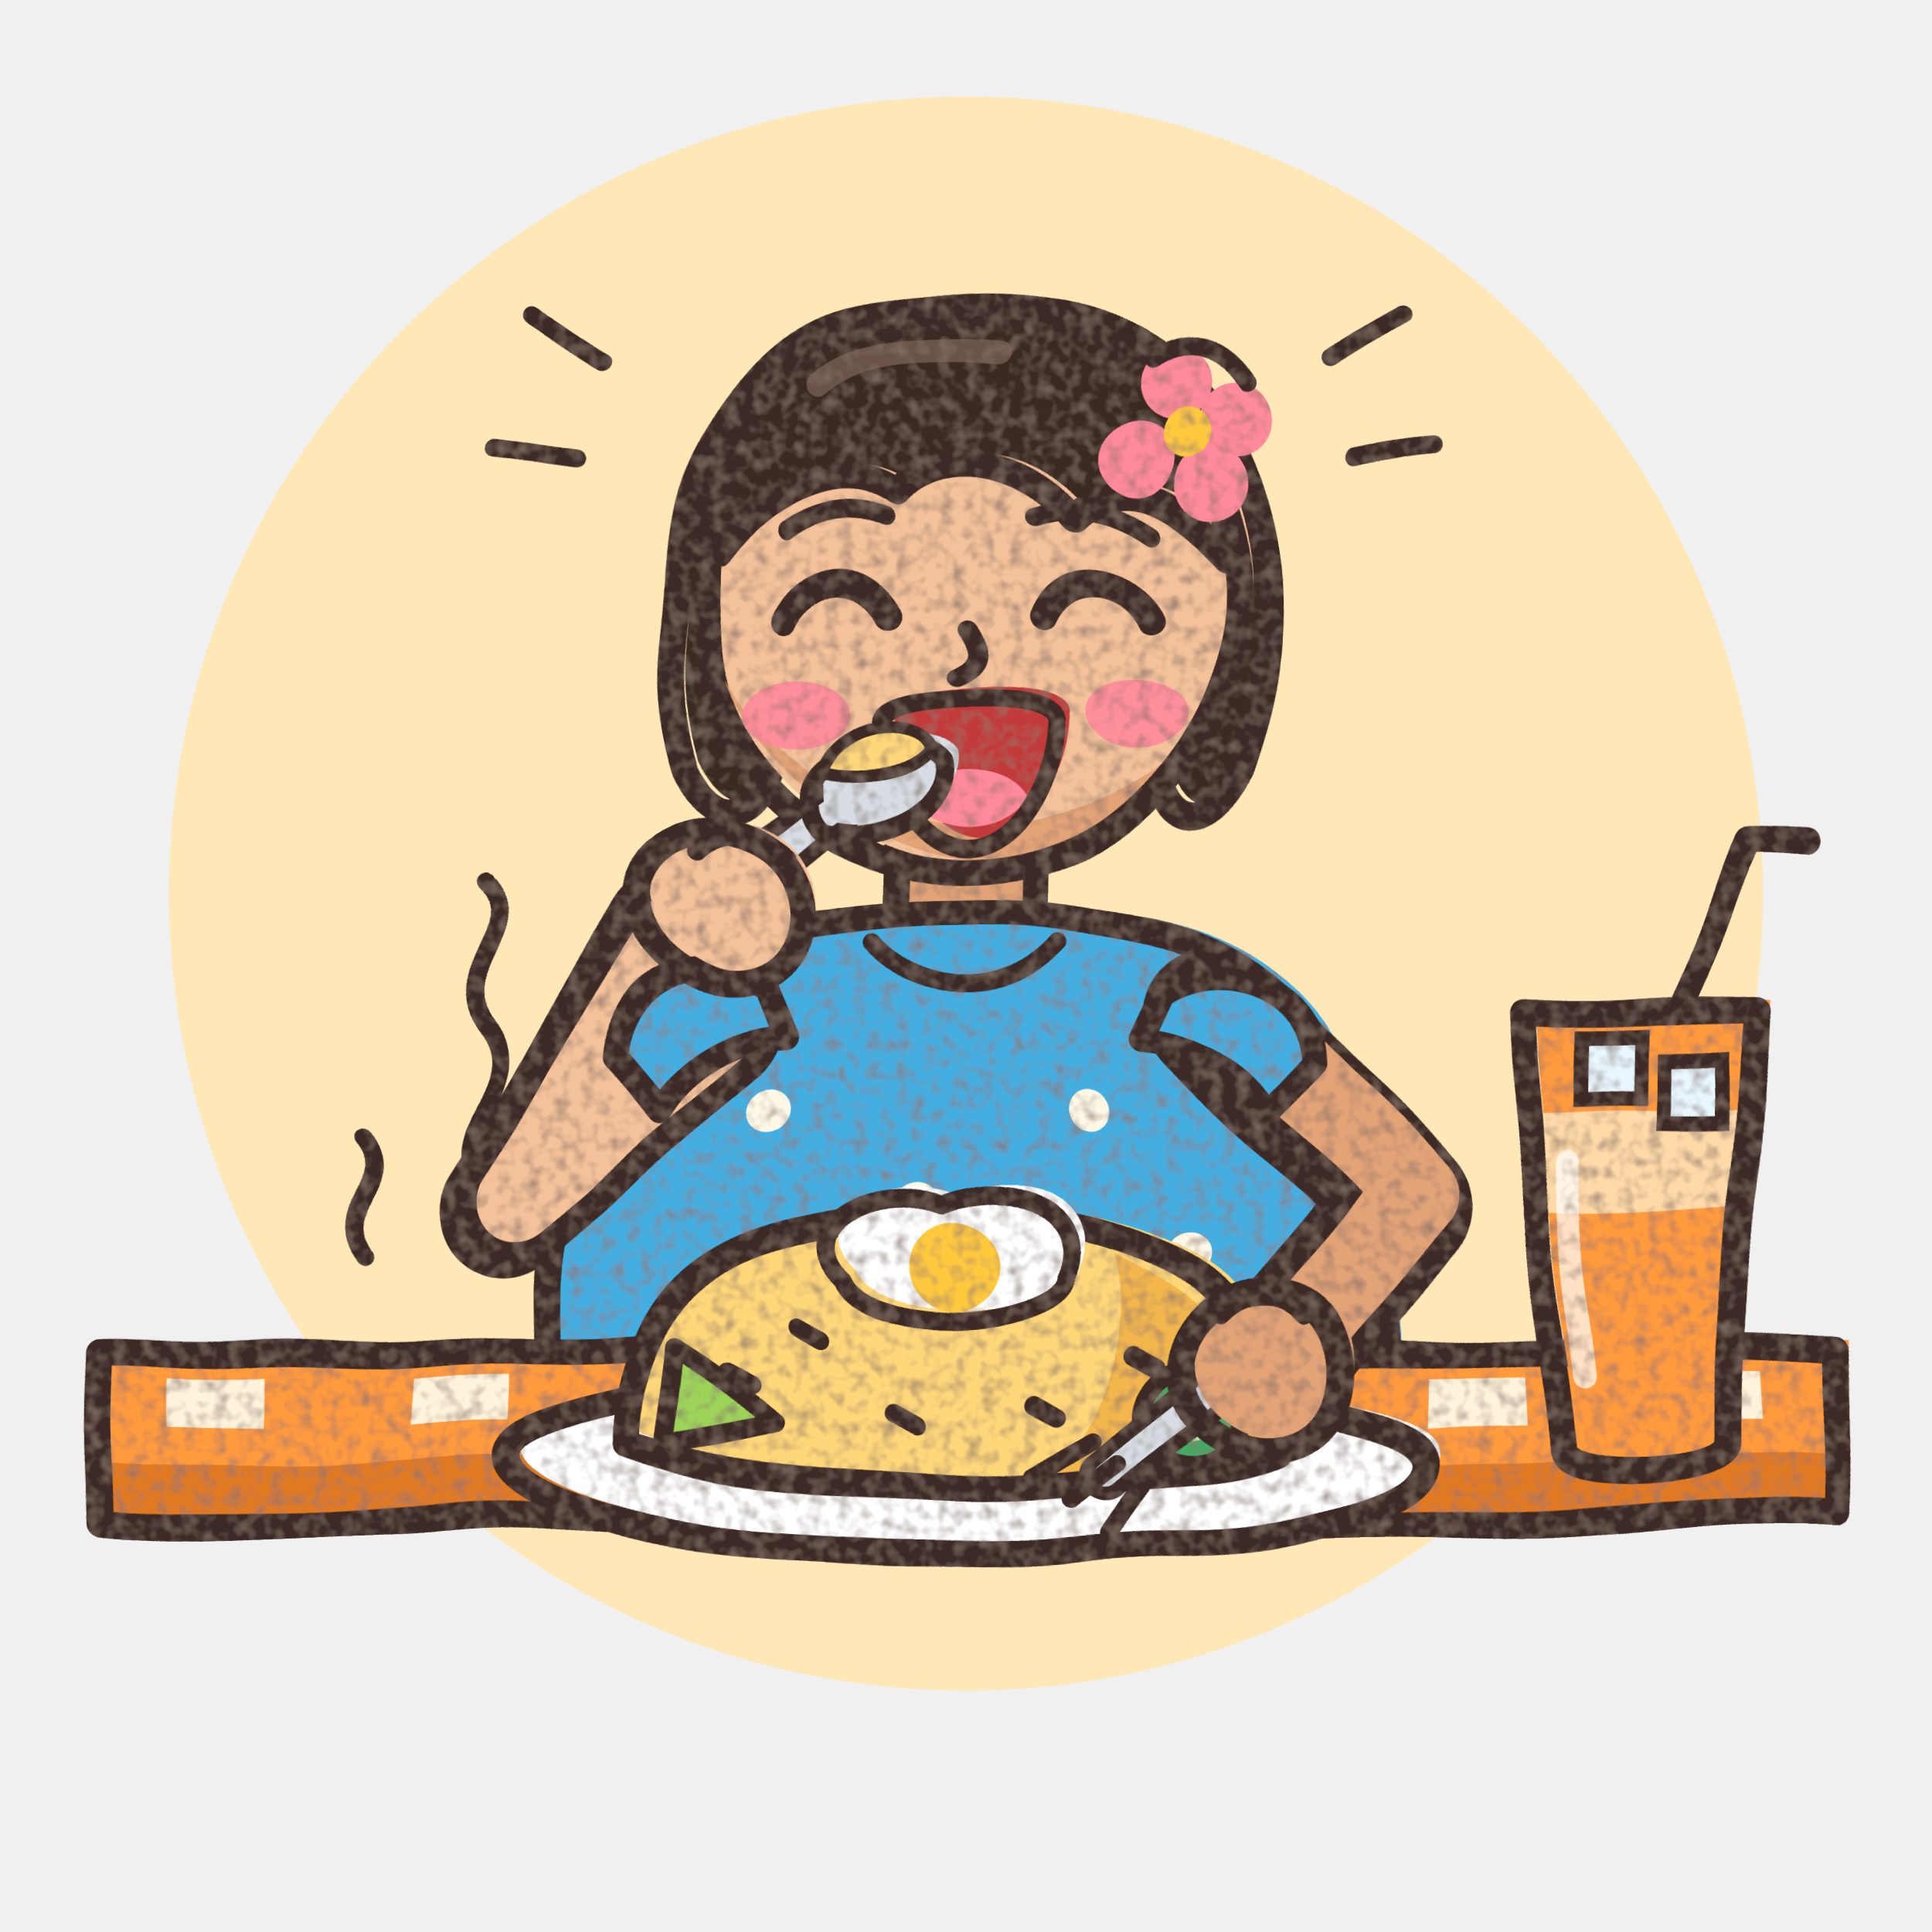
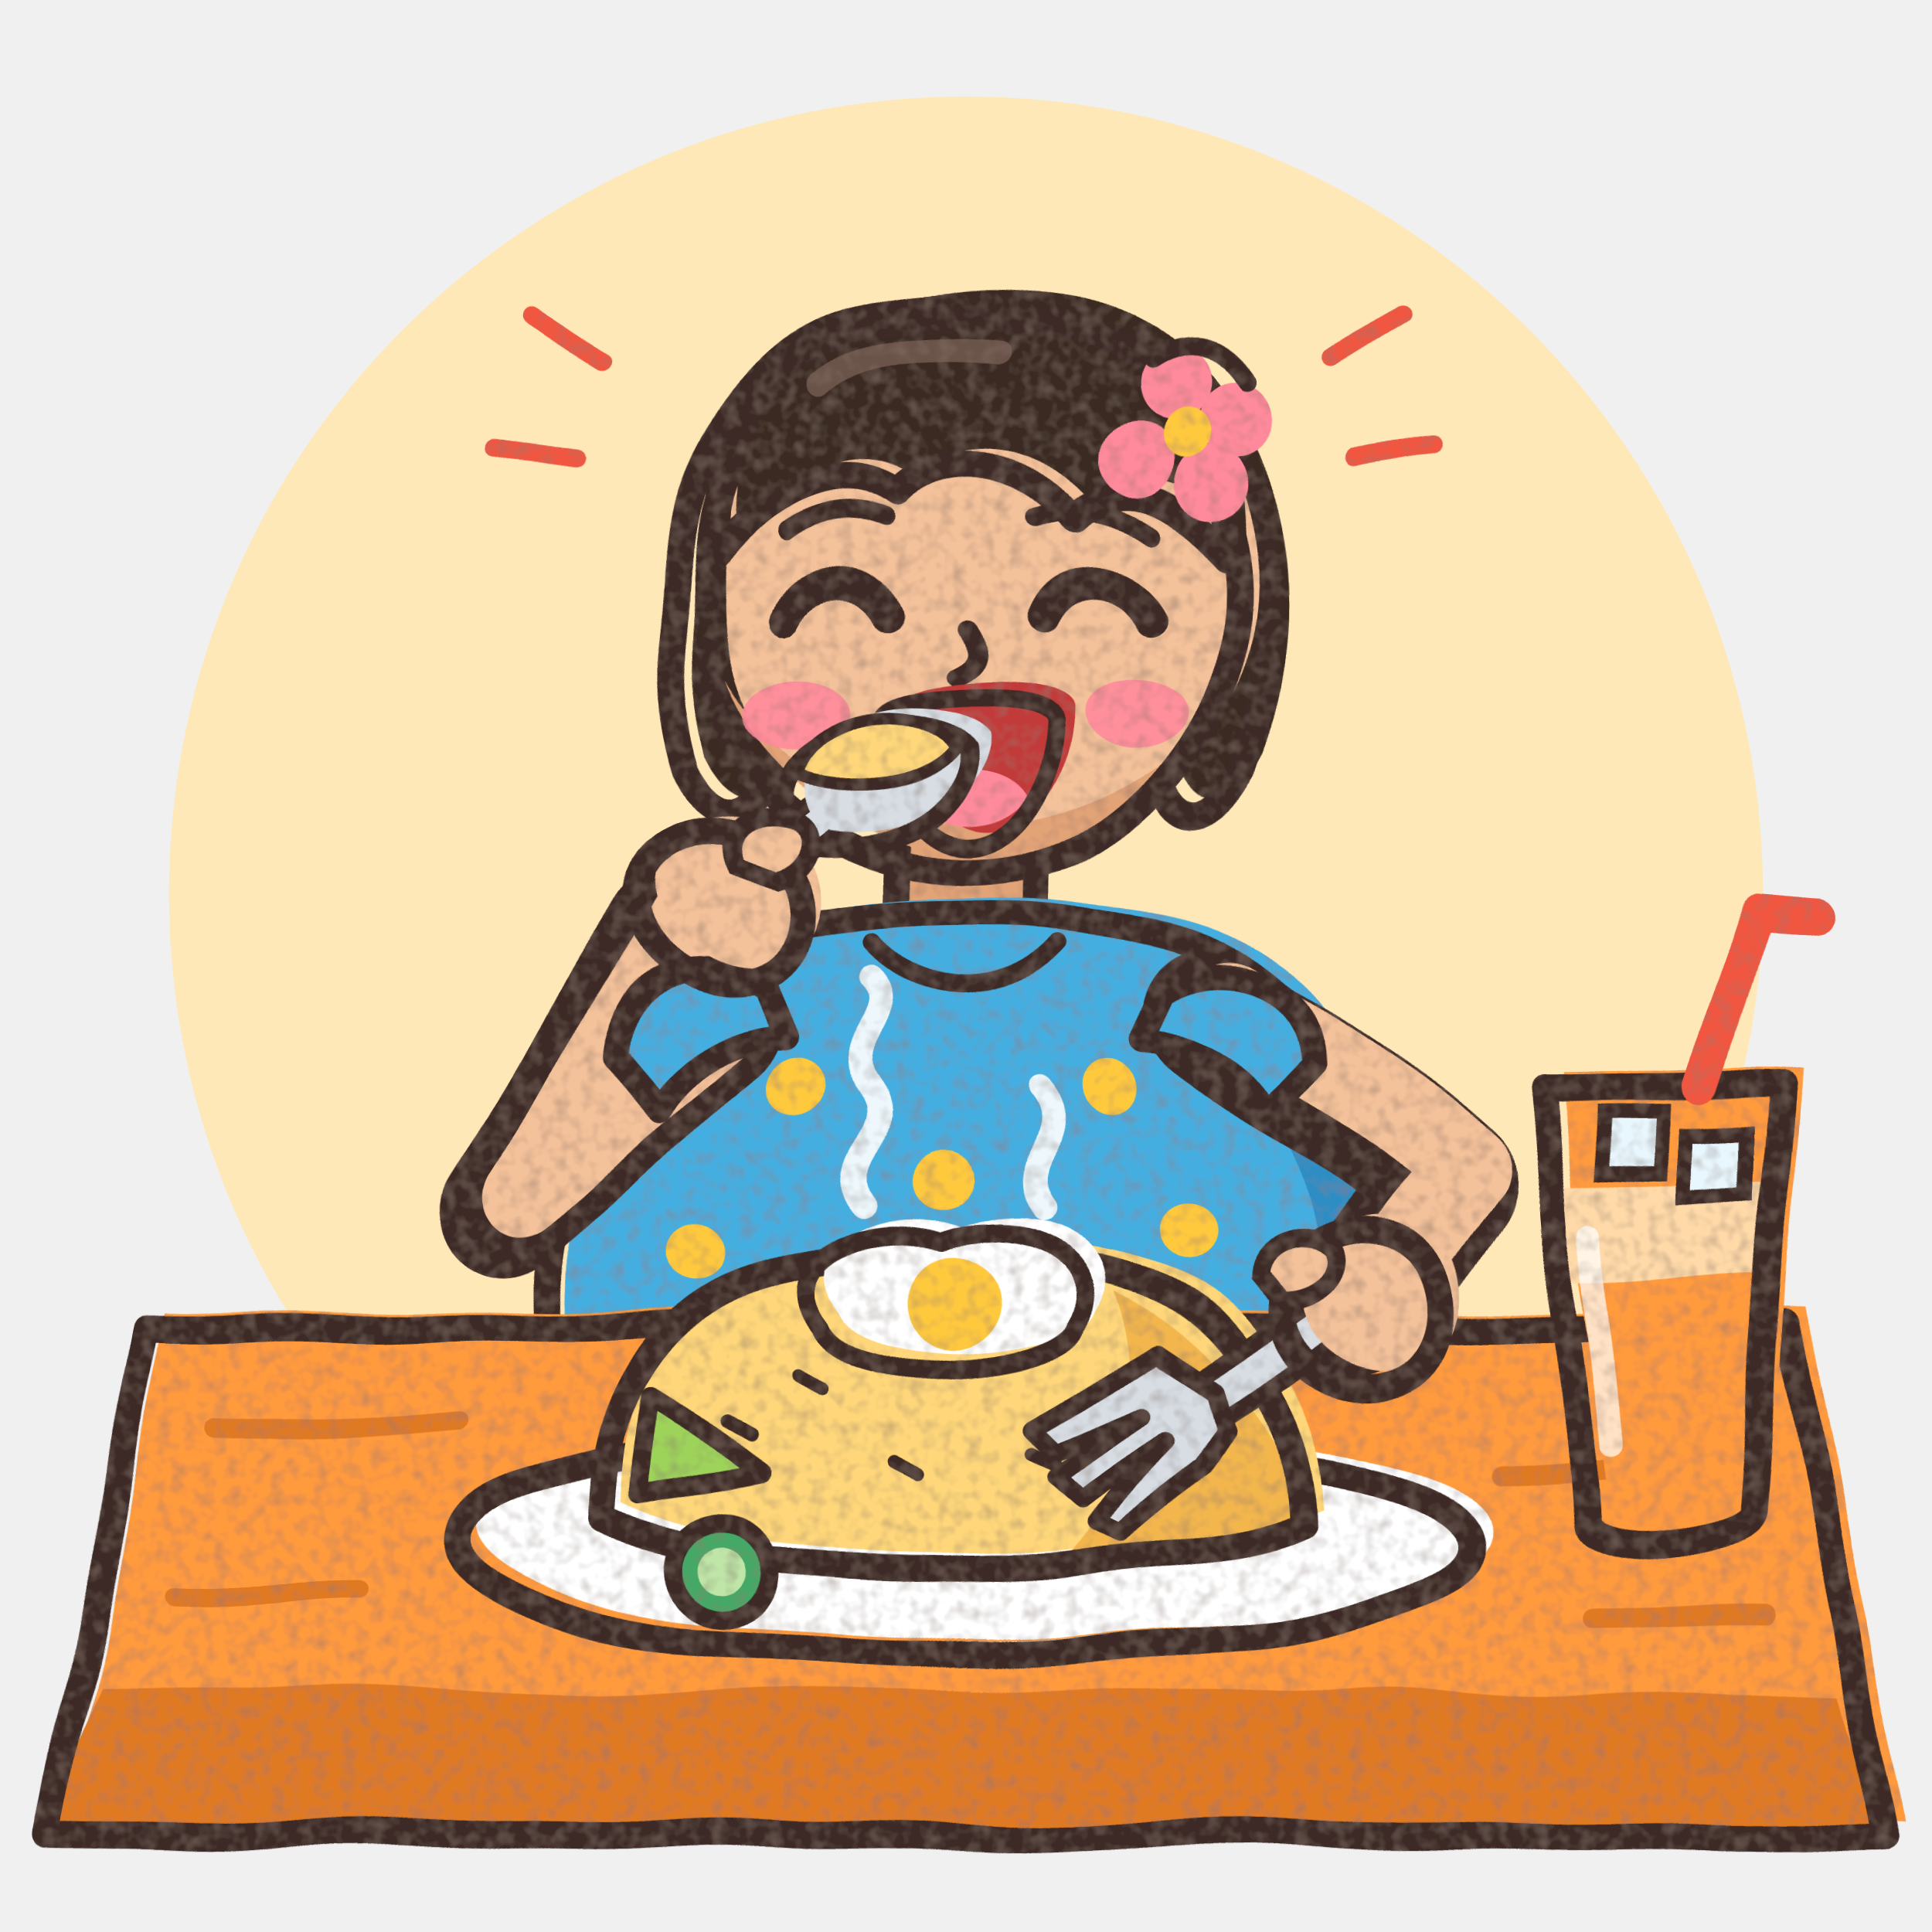
<svg xmlns="http://www.w3.org/2000/svg" xmlns:xlink="http://www.w3.org/1999/xlink" viewBox="0 0 160 160">
  <defs>
    <filter id="f" filterUnits="userSpaceOnUse" x="0" y="0" width="160" height="160">
      <feTurbulence type="fractalNoise" baseFrequency=".045" numOctaves="2" seed="4" result="w" />
      <feDisplacementMap in="SourceGraphic" in2="w" scale="2.4" xChannelSelector="R" yChannelSelector="G" result="d" />
      <feTurbulence type="fractalNoise" baseFrequency=".85" numOctaves="2" seed="9" result="n" />
-       <feColorMatrix in="n" type="matrix" values="0 0 0 0 .24 0 0 0 0 .17 0 0 0 0 .14 0 0 0 -1.6 .9" result="g" />
+       <feColorMatrix in="n" type="matrix" values="0 0 0 0 .24 0 0 0 0 .17 0 0 0 0 .14 0 0 0 -1 .56" result="g" />
      <feComposite in="g" in2="d" operator="in" result="gi" />
      <feMerge>
        <feMergeNode in="d" />
        <feMergeNode in="gi" />
      </feMerge>
    </filter>
-     <style>.l{fill:none;stroke:#3d2c26;stroke-width:2.2;stroke-linecap:round;stroke-linejoin:round}.t{fill:none;stroke:#3d2c26;stroke-width:1.5;stroke-linecap:round;stroke-linejoin:round}.o{transform:translate(1.1px,-.9px)}</style>
+     <style>.l{fill:none;stroke:#3d2c26;stroke-width:2.2;stroke-linecap:round;stroke-linejoin:round}.t{fill:none;stroke:#3d2c26;stroke-width:1.5;stroke-linecap:round;stroke-linejoin:round}.o{transform:translate(1.6px,-1.3px)}.g{stroke-dasharray:52 3.5 80 3 36 4}</style>
    <path id="hairb" d="M57 64 C51 40 62 25 80 25 C98 25 109 40 103 64 C100 71 95 67 96 59 L64 59 C65 67 60 71 57 64Z" />
    <path id="face" d="M58 49 C58 35 68 28 80 28 C92 28 102 35 102 49 C102 63 93 72 80 72 C67 72 58 63 58 49Z" />
    <path id="bang" d="M59 46 C58 33 68 26 80 26 C93 26 102 33 101 46 C97 41 93 39 89 43 C85 38 79 37 75 41 C70 38 64 40 59 46Z" />
    <path id="mouth" d="M73 60 C73 57 87 57 87 60 C87 67 83 70 80 70 C77 70 73 67 73 60Z" />
    <path id="torso" d="M56 80 C64 74 96 74 104 80 C112 86 114 100 115 116 L45 116 C46 100 48 86 56 80Z" />
-     <path id="table" d="M8 112 L152 112 L152 126 L8 126Z" />
-     <path id="plate" d="M42 121 C42 112 118 112 118 121 C118 131 42 131 42 121Z" />
-     <path id="rice" d="M52 120 C52 106 64 100 78 101 C92 100 106 106 106 120 C96 124 62 124 52 120Z" />
-     <path id="egg" d="M70 106 C66 102 72 98 78 100 C84 97 90 101 88 106 C88 110 72 111 70 106Z" />
-     <path id="glass" d="M126 84 L146 84 L143 120 C143 123 129 123 129 120Z" />
+     <path id="table" d="M12 110 L148 110 L156 152 L4 152Z" />
+     <path id="plate" d="M38 128 C38 116 122 116 122 128 C122 140 38 140 38 128Z" />
+     <path id="rice" d="M50 126 C50 110 62 103 78 104 C94 103 108 110 108 126 C96 131 62 131 50 126Z" />
+     <path id="egg" d="M68 110 C64 105 71 101 78 103 C85 100 92 105 89 110 C88 114 70 115 68 110Z" />
+     <path id="glass" d="M128 90 L148 90 L145 126 C145 129 131 129 131 126Z" />
    <path id="fistR" d="M53 75 C53 70 59 68 63 70 C67 72 67 79 63 81 C59 83 53 80 53 75Z" />
-     <path id="fistL" d="M98 113 C98 108 104 106 108 108 C112 110 112 117 108 119 C104 121 98 118 98 113Z" />
-     <path id="spoon" d="M67 66 C67 62 76 60 78 63 C79 67 72 70 68 69 C67 68 67 67 67 66Z" />
+     <path id="fistL" d="M106 108 C106 103 112 101 116 103 C120 105 120 112 116 114 C112 116 106 113 106 108Z" />
+     <path id="spoon" d="M65 66 C65 60 77 58 80 62 C81 67 73 71 67 70 C65 69 65 67 65 66Z" />
  </defs>
  <circle cx="80" cy="74" r="66" fill="#ffe8b8" />
  <g filter="url(#f)">
-     <g class="t" stroke="#b9a99a">
-       <path d="M40 98c-4-5 4-8 0-13s4-8 0-12M30 104c-3-4 3-6 0-10" />
-     </g>
    <use xlink:href="#hairb" class="o" fill="#3a2a24" />
    <use xlink:href="#hairb" class="l" />
    <path d="M74 66h12v14h-12z" fill="#e2a377" />
    <path class="l" d="M74 68v10M86 68v10" />
    <use xlink:href="#torso" class="o" fill="#45aee0" />
    <path d="M98 82c8 6 11 18 12 32l5 2c-1-16-3-30-11-36z" fill="#2f8ec4" />
-     <g fill="#fff8e6">
-       <circle cx="64" cy="92" r="1.8" />
-       <circle cx="76" cy="100" r="1.8" />
-       <circle cx="90" cy="92" r="1.8" />
-       <circle cx="98" cy="104" r="1.8" />
-       <circle cx="60" cy="106" r="1.8" />
-       <circle cx="84" cy="108" r="1.8" />
+     <g fill="#ffc93c">
+       <circle cx="66" cy="90" r="2.4" />
+       <circle cx="78" cy="98" r="2.4" />
+       <circle cx="92" cy="90" r="2.4" />
+       <circle cx="98" cy="102" r="2.4" />
+       <circle cx="58" cy="104" r="2.4" />
+       <circle cx="86" cy="106" r="2.4" />
    </g>
    <use xlink:href="#torso" class="l" />
    <path class="t" d="M72 78c4 5 12 5 16 0" />
    <use xlink:href="#face" class="o" fill="#f3c19a" />
    <path d="M60 56c4 10 14 16 26 15 8-1 13-6 15-12-6 8-18 11-28 8-6-2-10-6-13-11z" fill="#e2a377" />
-     <use xlink:href="#face" class="l" />
+     <use xlink:href="#face" class="l g" />
    <use xlink:href="#bang" class="o" fill="#3a2a24" />
    <path d="M68 32c4-3 10-4 15-3" fill="none" stroke="#6b5348" stroke-width="2" stroke-linecap="round" />
    <use xlink:href="#bang" class="l" />
    <g fill="#ff8a9b">
      <circle cx="97" cy="32" r="3" />
      <circle cx="102" cy="35" r="3" />
      <circle cx="100" cy="40" r="3" />
      <circle cx="94" cy="38" r="3" />
    </g>
    <circle cx="98" cy="36" r="2" fill="#ffc93c" />
    <path class="t" d="M95 30c3-2 6-1 8 2" />
-     <path class="l" stroke-width="2.6" d="M65 51c2-4 7-4 9 0M86 51c2-4 7-4 9 0" />
+     <path style="stroke-width:2.6" class="l" d="M65 51c2-4 7-4 9 0M86 51c2-4 7-4 9 0" />
    <path class="t" d="M65 44c3-2 6-2 9-1M86 43c3-1 6-1 9 1" />
    <path class="t" d="M80 52c1 2 1 3-1 4" />
    <ellipse cx="66" cy="59" rx="4.5" ry="3" fill="#ff8a9b" opacity=".9" />
    <ellipse cx="94" cy="59" rx="4.5" ry="3" fill="#ff8a9b" opacity=".9" />
    <use xlink:href="#mouth" class="o" fill="#c23a3a" />
    <path d="M75 66c2-3 8-3 10 0-2 3-8 3-10 0z" fill="#ff8a9b" />
    <use xlink:href="#mouth" class="t" />
-     <g class="t" stroke="#f0563f">
+     <g style="stroke:#f0563f" class="t">
      <path d="M50 30l-6-4M48 38l-7-1M110 30l6-4M112 38l7-1" />
    </g>
    <use xlink:href="#table" class="o" fill="#ff9a3d" />
-     <path d="M8 121h144v5H8z" fill="#e07a24" />
-     <g fill="#fff3dc">
-       <path d="M14 114h8v4h-8zM34 114h8v4h-8zM118 114h8v4h-8zM138 114h8v4h-8z" />
+     <path d="M8 140 L152 140 L156 152 L4 152Z" fill="#e07a24" />
+     <g fill="none" stroke="#e07a24" stroke-width="1.6" stroke-linecap="round">
+       <path d="M18 118h20M124 122h18M14 132h16M132 134h14" />
    </g>
    <use xlink:href="#table" class="l" />
    <use xlink:href="#glass" class="o" fill="#ff9a3d" />
-     <path d="M127 92h18l-1 8h-16z" fill="#ffd9a8" />
-     <path d="M131 86h5v5h-5zM138 88h5v5h-5z" fill="#e8f6fd" stroke="#3d2c26" stroke-width="1.2" />
+     <path d="M129 98h18l-1 8h-16z" fill="#ffd9a8" />
+     <path d="M133 92h5v5h-5zM140 94h5v5h-5z" fill="#e8f6fd" stroke="#3d2c26" stroke-width="1.2" />
    <use xlink:href="#glass" class="l" />
-     <path d="M139 84l6-14h5" class="l" stroke="#f0563f" stroke-width="2.6" />
-     <path d="M139 84l6-14h5" class="t" stroke-width="1" />
-     <path d="M130 96l1 18" stroke="#fff" stroke-width="2" stroke-linecap="round" opacity=".7" />
+     <path d="M141 90l5-14h5" style="stroke-width:3;stroke:#f0563f;" class="l" />
+     <path d="M132 102l1 18" stroke="#fff" stroke-width="2" stroke-linecap="round" opacity=".7" />
    <use xlink:href="#plate" class="o" fill="#ffffff" />
-     <path d="M46 124c10 6 58 6 68 0-6 5-60 6-68 0z" fill="#cfe7f4" />
+     <path d="M42 131c12 7 64 7 76 0-6 6-68 7-76 0z" fill="#cfe7f4" />
    <use xlink:href="#plate" class="l" />
    <use xlink:href="#rice" class="o" fill="#ffd77a" />
-     <path d="M92 104c8 4 13 9 14 16-6 2-14 3-20 3 6-4 8-12 6-19z" fill="#f2b64e" />
+     <path d="M92 107c8 4 15 10 16 19-6 2-14 3-20 3 6-5 8-14 4-22z" fill="#f2b64e" />
    <use xlink:href="#rice" class="l" />
-     <g class="t" stroke-width="1.1">
-       <path d="M60 114l2 1M66 110l2 1M94 112l2 1M86 116l2 1M74 117l2 1M58 118l2-1" />
+     <g class="t" style="stroke-width:1.1">
+       <path d="M60 118l2 1M66 114l2 1M94 116l2 1M86 120l2 1M74 121l2 1M58 123l2-1" />
    </g>
    <use xlink:href="#egg" class="o" fill="#ffffff" />
-     <circle cx="79" cy="105" r="3.6" fill="#ffc93c" />
+     <circle cx="79" cy="108" r="3.8" fill="#ffc93c" />
    <use xlink:href="#egg" class="t" />
    <g>
-       <circle cx="99" cy="117" r="4" fill="#45a866" stroke="#3d2c26" stroke-width="1.5" />
-       <circle cx="99" cy="117" r="2" fill="#bfe6a8" />
-       <path d="M56 112l8 6-9 2z" fill="#9ed35a" stroke="#3d2c26" stroke-width="1.5" stroke-linejoin="round" />
+       <circle cx="60" cy="130" r="4" fill="#45a866" stroke="#3d2c26" stroke-width="1.5" />
+       <circle cx="60" cy="130" r="2" fill="#bfe6a8" />
+       <path d="M54 116l9 6-10 2z" fill="#9ed35a" stroke="#3d2c26" stroke-width="1.5" stroke-linejoin="round" />
    </g>
-     <path d="M101 84 L116 100 L106 112" fill="none" stroke="#3d2c26" stroke-width="11.4" stroke-linecap="round" stroke-linejoin="round" />
-     <path d="M101 84 L116 100 L106 112" fill="none" stroke="#e2a377" stroke-width="7" stroke-linecap="round" stroke-linejoin="round" class="o" />
+     <g fill="none" stroke="#fff" stroke-width="2" stroke-linecap="round" opacity=".9">
+       <path d="M72 100c-3-4 3-6 0-10s3-6 0-9M86 100c-3-4 3-6 0-10" />
+     </g>
+     <path d="M101 84 L120 98 L112 108" fill="none" stroke="#3d2c26" stroke-width="11.4" stroke-linecap="round" stroke-linejoin="round" />
+     <path d="M101 84 L120 98 L112 108" fill="none" stroke="#f3c19a" stroke-width="7" stroke-linecap="round" stroke-linejoin="round" class="o" />
    <path d="M97 82c6-4 12 0 12 6l-4 4c-2-4-6-6-10-6z" fill="#45aee0" stroke="#3d2c26" stroke-width="2" stroke-linejoin="round" />
-     <path d="M104 112 L92 122" stroke="#3d2c26" stroke-width="4.4" stroke-linecap="round" />
-     <path d="M104 112 L92 122" stroke="#d7dde3" stroke-width="2" stroke-linecap="round" />
-     <path class="t" d="M93 121l-4 3M91 119l-5 3M95 123l-3 4" />
-     <use xlink:href="#fistL" class="o" fill="#e2a377" />
+     <path d="M112 108 L100 116" stroke="#3d2c26" stroke-width="5" stroke-linecap="round" />
+     <path d="M112 108 L100 116" stroke="#d7dde3" stroke-width="2.4" stroke-linecap="round" />
+     <path d="M101 115 L96 112 L86 118 L88 120 L95 117 L88 122 L90 124 L97 119 L91 126 L93 127 L100 121 L102 118Z" fill="#d7dde3" stroke="#3d2c26" stroke-width="1.5" stroke-linejoin="round" />
+     <use xlink:href="#fistL" class="o" fill="#f3c19a" />
    <use xlink:href="#fistL" class="l" />
-     <path class="t" d="M101 109c2-2 5-2 7 0" />
+     <path d="M104 106c0-3 4-4 6-2 1 2-1 4-4 4z" fill="#f3c19a" stroke="#3d2c26" stroke-width="1.5" />
    <path d="M59 85 L42 100 L56 78" fill="none" stroke="#3d2c26" stroke-width="11.4" stroke-linecap="round" stroke-linejoin="round" />
    <path d="M59 85 L42 100 L56 78" fill="none" stroke="#f3c19a" stroke-width="7" stroke-linecap="round" stroke-linejoin="round" class="o" />
    <path d="M63 82c-6-4-12 0-12 6l4 4c2-4 6-6 10-6z" fill="#45aee0" stroke="#3d2c26" stroke-width="2" stroke-linejoin="round" />
    <path d="M60 74 L69 67" stroke="#3d2c26" stroke-width="4.4" stroke-linecap="round" />
    <path d="M60 74 L69 67" stroke="#d7dde3" stroke-width="2" stroke-linecap="round" />
    <use xlink:href="#spoon" class="o" fill="#d7dde3" />
    <use xlink:href="#spoon" class="t" />
-     <path d="M68 64c1-4 8-5 9-2-1 2-6 3-9 2z" fill="#ffd77a" stroke="#3d2c26" stroke-width="1" />
+     <path d="M66 64c1-5 11-6 13-2-2 3-9 4-13 2z" fill="#ffd77a" stroke="#3d2c26" stroke-width="1" />
    <use xlink:href="#fistR" class="o" fill="#f3c19a" />
    <use xlink:href="#fistR" class="l" />
-     <path class="t" d="M58 71c2-2 5-2 7 0" />
+     <path d="M61 72c-1-3 2-5 5-4 2 1 1 4-2 5z" fill="#f3c19a" stroke="#3d2c26" stroke-width="1.5" />
  </g>
</svg>
